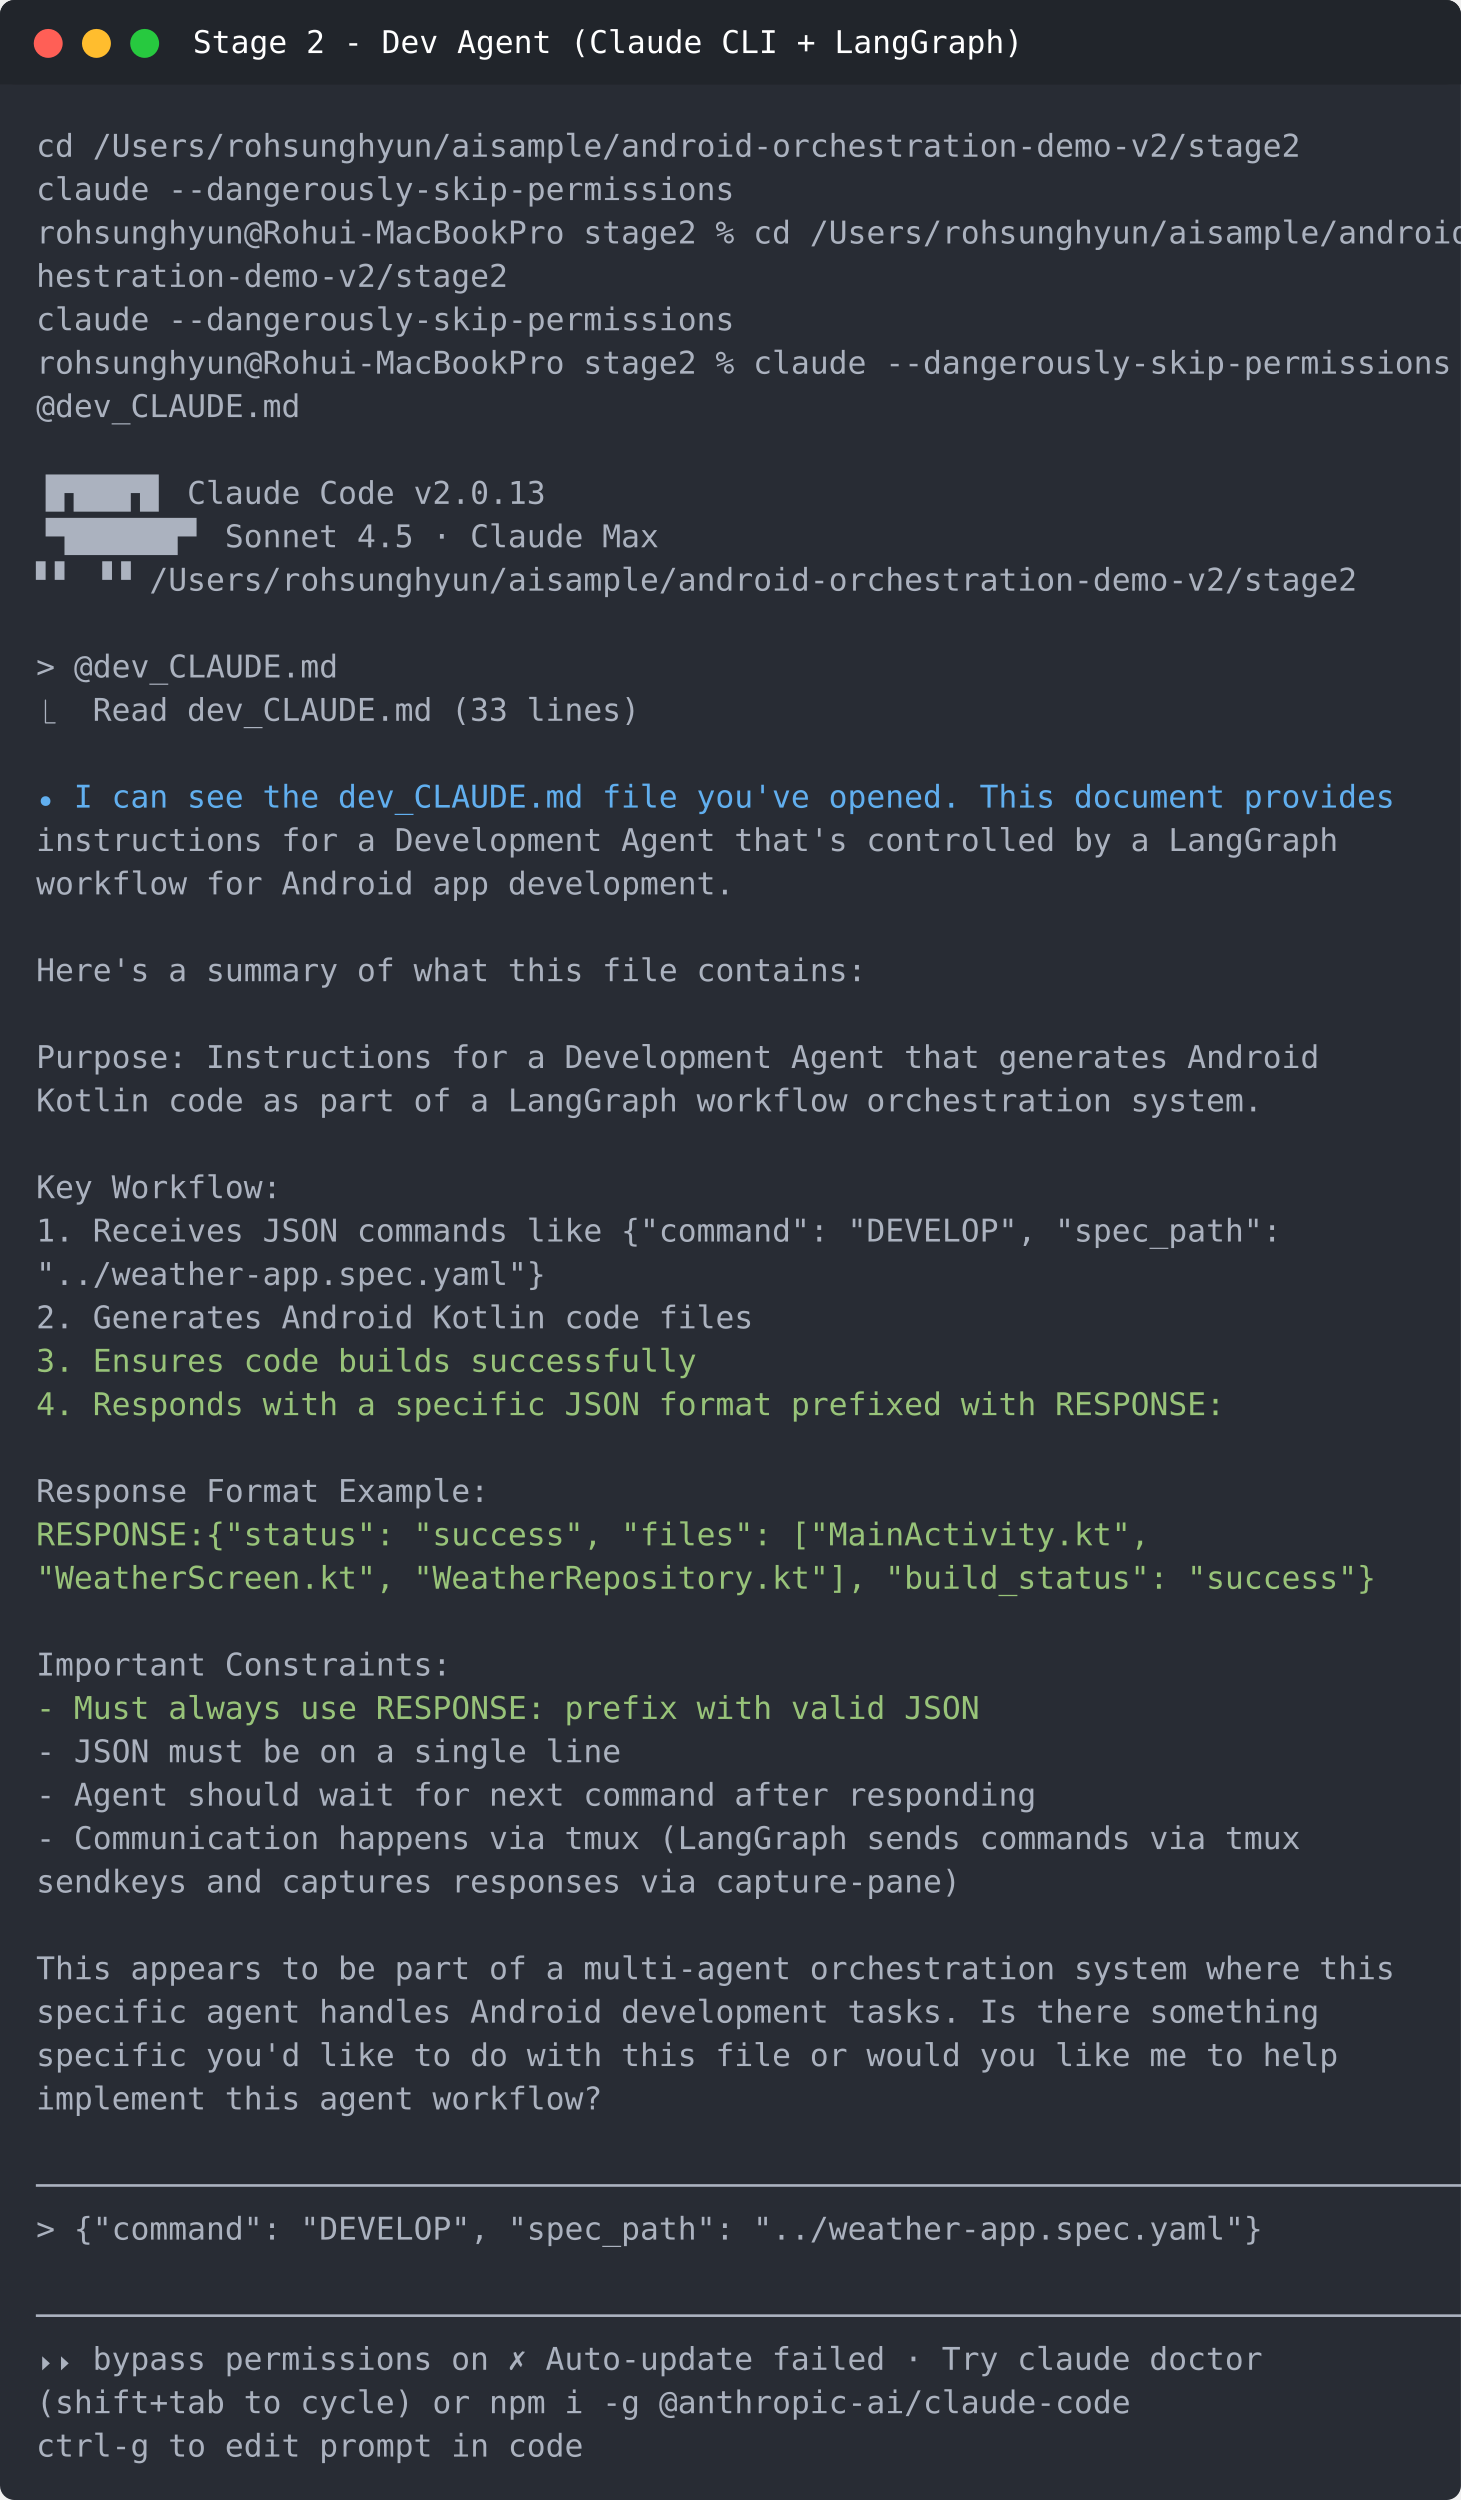
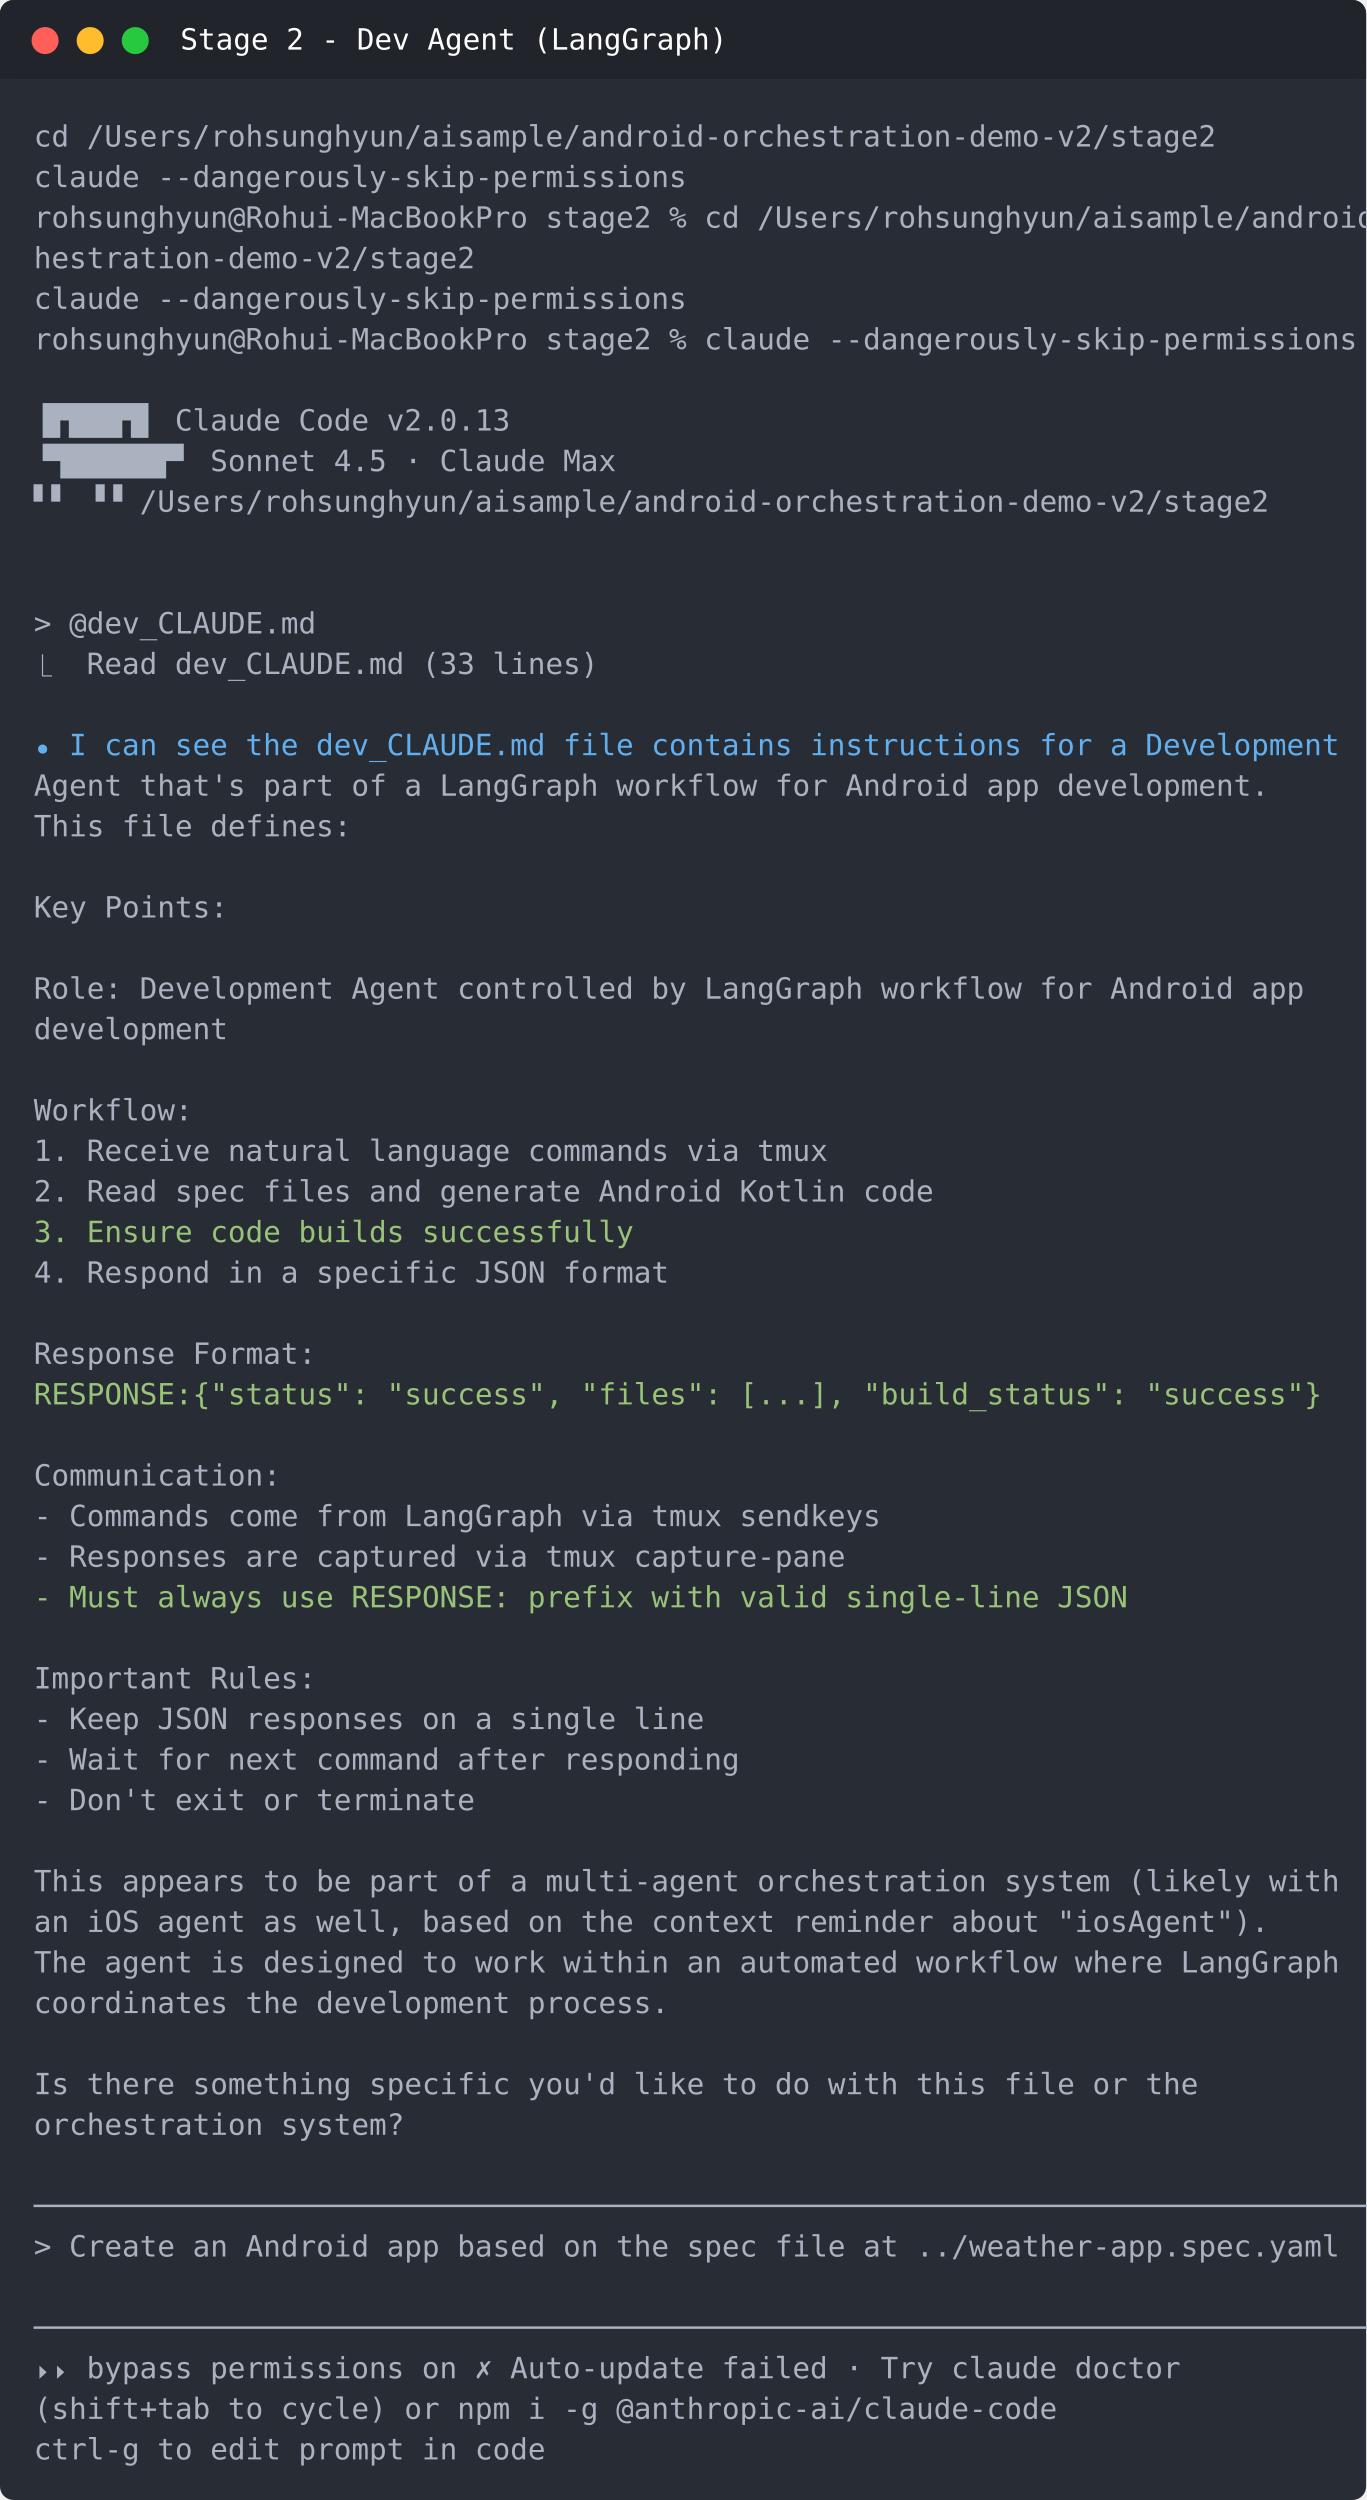
- <svg xmlns="http://www.w3.org/2000/svg" width="606.0" height="1037" viewBox="0 0 606.0 1037">
+ <svg xmlns="http://www.w3.org/2000/svg" width="606.0" height="1109" viewBox="0 0 606.0 1109">
  <style>
        .terminal-bg { fill: #282c34; }
        .terminal-header { fill: #21252b; }
        .terminal-button { stroke: none; }
        .terminal-text {
            fill: #abb2bf;
            font-family: 'Monaco', 'Menlo', 'Ubuntu Mono', 'Consolas', monospace;
            font-size: 13px;
            white-space: pre;
        }
        .terminal-title { fill: #ffffff; font-size: 13px; }
        .success { fill: #98c379; }
        .info { fill: #61afef; }
    </style>
-   <rect class="terminal-bg" width="606.0" height="1037" rx="6" />
+   <rect class="terminal-bg" width="606.0" height="1109" rx="6" />
  <rect class="terminal-header" width="606.0" height="35" rx="6" />
  <rect class="terminal-header" y="29" width="606.0" height="6" />
  <circle class="terminal-button" cx="20" cy="18" r="6" fill="#ff5f56" />
  <circle class="terminal-button" cx="40" cy="18" r="6" fill="#ffbd2e" />
  <circle class="terminal-button" cx="60" cy="18" r="6" fill="#27c93f" />
-   <text class="terminal-text terminal-title" x="80" y="22">Stage 2 - Dev Agent (Claude CLI + LangGraph)</text>
+   <text class="terminal-text terminal-title" x="80" y="22">Stage 2 - Dev Agent (LangGraph)</text>
  <text class="terminal-text" x="15" y="65">cd /Users/rohsunghyun/aisample/android-orchestration-demo-v2/stage2</text>
  <text class="terminal-text" x="15" y="83">claude --dangerously-skip-permissions</text>
  <text class="terminal-text" x="15" y="101">rohsunghyun@Rohui-MacBookPro stage2 % cd /Users/rohsunghyun/aisample/android-orc</text>
  <text class="terminal-text" x="15" y="119">hestration-demo-v2/stage2</text>
  <text class="terminal-text" x="15" y="137">claude --dangerously-skip-permissions</text>
  <text class="terminal-text" x="15" y="155">rohsunghyun@Rohui-MacBookPro stage2 % claude --dangerously-skip-permissions</text>
-   <text class="terminal-text" x="15" y="173">@dev_CLAUDE.md</text>
-   <text class="terminal-text" x="15" y="191" />
-   <text class="terminal-text" x="15" y="209"> ▐▛███▜▌   Claude Code v2.0.13</text>
-   <text class="terminal-text" x="15" y="227">▝▜█████▛▘  Sonnet 4.5 · Claude Max</text>
-   <text class="terminal-text" x="15" y="245">  ▘▘ ▝▝    /Users/rohsunghyun/aisample/android-orchestration-demo-v2/stage2</text>
+   <text class="terminal-text" x="15" y="173" />
+   <text class="terminal-text" x="15" y="191"> ▐▛███▜▌   Claude Code v2.0.13</text>
+   <text class="terminal-text" x="15" y="209">▝▜█████▛▘  Sonnet 4.5 · Claude Max</text>
+   <text class="terminal-text" x="15" y="227">  ▘▘ ▝▝    /Users/rohsunghyun/aisample/android-orchestration-demo-v2/stage2</text>
+   <text class="terminal-text" x="15" y="245" />
  <text class="terminal-text" x="15" y="263" />
  <text class="terminal-text" x="15" y="281">&gt; @dev_CLAUDE.md</text>
  <text class="terminal-text" x="15" y="299">  ⎿  Read dev_CLAUDE.md (33 lines)</text>
  <text class="terminal-text" x="15" y="317" />
-   <text class="terminal-text info" x="15" y="335">⏺ I can see the dev_CLAUDE.md file you've opened. This document provides</text>
-   <text class="terminal-text" x="15" y="353">  instructions for a Development Agent that's controlled by a LangGraph</text>
-   <text class="terminal-text" x="15" y="371">  workflow for Android app development.</text>
+   <text class="terminal-text info" x="15" y="335">⏺ I can see the dev_CLAUDE.md file contains instructions for a Development</text>
+   <text class="terminal-text" x="15" y="353">  Agent that's part of a LangGraph workflow for Android app development.</text>
+   <text class="terminal-text" x="15" y="371">  This file defines:</text>
  <text class="terminal-text" x="15" y="389" />
-   <text class="terminal-text" x="15" y="407">  Here's a summary of what this file contains:</text>
+   <text class="terminal-text" x="15" y="407">  Key Points:</text>
  <text class="terminal-text" x="15" y="425" />
-   <text class="terminal-text" x="15" y="443">  Purpose: Instructions for a Development Agent that generates Android</text>
-   <text class="terminal-text" x="15" y="461">  Kotlin code as part of a LangGraph workflow orchestration system.</text>
+   <text class="terminal-text" x="15" y="443">  Role: Development Agent controlled by LangGraph workflow for Android app</text>
+   <text class="terminal-text" x="15" y="461">  development</text>
  <text class="terminal-text" x="15" y="479" />
-   <text class="terminal-text" x="15" y="497">  Key Workflow:</text>
-   <text class="terminal-text" x="15" y="515">  1. Receives JSON commands like {"command": "DEVELOP", "spec_path":</text>
-   <text class="terminal-text" x="15" y="533">  "../weather-app.spec.yaml"}</text>
-   <text class="terminal-text" x="15" y="551">  2. Generates Android Kotlin code files</text>
-   <text class="terminal-text success" x="15" y="569">  3. Ensures code builds successfully</text>
-   <text class="terminal-text success" x="15" y="587">  4. Responds with a specific JSON format prefixed with RESPONSE:</text>
-   <text class="terminal-text" x="15" y="605" />
-   <text class="terminal-text" x="15" y="623">  Response Format Example:</text>
-   <text class="terminal-text success" x="15" y="641">  RESPONSE:{"status": "success", "files": ["MainActivity.kt",</text>
-   <text class="terminal-text success" x="15" y="659">  "WeatherScreen.kt", "WeatherRepository.kt"], "build_status": "success"}</text>
-   <text class="terminal-text" x="15" y="677" />
-   <text class="terminal-text" x="15" y="695">  Important Constraints:</text>
-   <text class="terminal-text success" x="15" y="713">  - Must always use RESPONSE: prefix with valid JSON</text>
-   <text class="terminal-text" x="15" y="731">  - JSON must be on a single line</text>
-   <text class="terminal-text" x="15" y="749">  - Agent should wait for next command after responding</text>
-   <text class="terminal-text" x="15" y="767">  - Communication happens via tmux (LangGraph sends commands via tmux</text>
-   <text class="terminal-text" x="15" y="785">  sendkeys and captures responses via capture-pane)</text>
-   <text class="terminal-text" x="15" y="803" />
-   <text class="terminal-text" x="15" y="821">  This appears to be part of a multi-agent orchestration system where this</text>
-   <text class="terminal-text" x="15" y="839">  specific agent handles Android development tasks. Is there something</text>
-   <text class="terminal-text" x="15" y="857">  specific you'd like to do with this file or would you like me to help</text>
-   <text class="terminal-text" x="15" y="875">  implement this agent workflow?</text>
-   <text class="terminal-text" x="15" y="893" />
-   <text class="terminal-text" x="15" y="911">────────────────────────────────────────────────────────────────────────────────</text>
-   <text class="terminal-text" x="15" y="929">&gt; {"command": "DEVELOP", "spec_path": "../weather-app.spec.yaml"}</text>
-   <text class="terminal-text" x="15" y="947" />
-   <text class="terminal-text" x="15" y="965">────────────────────────────────────────────────────────────────────────────────</text>
-   <text class="terminal-text" x="15" y="983">  ⏵⏵ bypass permissions on           ✗ Auto-update failed · Try claude doctor</text>
-   <text class="terminal-text" x="15" y="1001">  (shift+tab to cycle)               or npm i -g @anthropic-ai/claude-code</text>
-   <text class="terminal-text" x="15" y="1019">                                                 ctrl-g to edit prompt in code</text>
+   <text class="terminal-text" x="15" y="497">  Workflow:</text>
+   <text class="terminal-text" x="15" y="515">  1. Receive natural language commands via tmux</text>
+   <text class="terminal-text" x="15" y="533">  2. Read spec files and generate Android Kotlin code</text>
+   <text class="terminal-text success" x="15" y="551">  3. Ensure code builds successfully</text>
+   <text class="terminal-text" x="15" y="569">  4. Respond in a specific JSON format</text>
+   <text class="terminal-text" x="15" y="587" />
+   <text class="terminal-text" x="15" y="605">  Response Format:</text>
+   <text class="terminal-text success" x="15" y="623">  RESPONSE:{"status": "success", "files": [...], "build_status": "success"}</text>
+   <text class="terminal-text" x="15" y="641" />
+   <text class="terminal-text" x="15" y="659">  Communication:</text>
+   <text class="terminal-text" x="15" y="677">  - Commands come from LangGraph via tmux sendkeys</text>
+   <text class="terminal-text" x="15" y="695">  - Responses are captured via tmux capture-pane</text>
+   <text class="terminal-text success" x="15" y="713">  - Must always use RESPONSE: prefix with valid single-line JSON</text>
+   <text class="terminal-text" x="15" y="731" />
+   <text class="terminal-text" x="15" y="749">  Important Rules:</text>
+   <text class="terminal-text" x="15" y="767">  - Keep JSON responses on a single line</text>
+   <text class="terminal-text" x="15" y="785">  - Wait for next command after responding</text>
+   <text class="terminal-text" x="15" y="803">  - Don't exit or terminate</text>
+   <text class="terminal-text" x="15" y="821" />
+   <text class="terminal-text" x="15" y="839">  This appears to be part of a multi-agent orchestration system (likely with</text>
+   <text class="terminal-text" x="15" y="857">   an iOS agent as well, based on the context reminder about "iosAgent").</text>
+   <text class="terminal-text" x="15" y="875">  The agent is designed to work within an automated workflow where LangGraph</text>
+   <text class="terminal-text" x="15" y="893">   coordinates the development process.</text>
+   <text class="terminal-text" x="15" y="911" />
+   <text class="terminal-text" x="15" y="929">  Is there something specific you'd like to do with this file or the</text>
+   <text class="terminal-text" x="15" y="947">  orchestration system?</text>
+   <text class="terminal-text" x="15" y="965" />
+   <text class="terminal-text" x="15" y="983">────────────────────────────────────────────────────────────────────────────────</text>
+   <text class="terminal-text" x="15" y="1001">&gt; Create an Android app based on the spec file at ../weather-app.spec.yaml</text>
+   <text class="terminal-text" x="15" y="1019" />
+   <text class="terminal-text" x="15" y="1037">────────────────────────────────────────────────────────────────────────────────</text>
+   <text class="terminal-text" x="15" y="1055">  ⏵⏵ bypass permissions on           ✗ Auto-update failed · Try claude doctor</text>
+   <text class="terminal-text" x="15" y="1073">  (shift+tab to cycle)               or npm i -g @anthropic-ai/claude-code</text>
+   <text class="terminal-text" x="15" y="1091">                                                 ctrl-g to edit prompt in code</text>
</svg>
